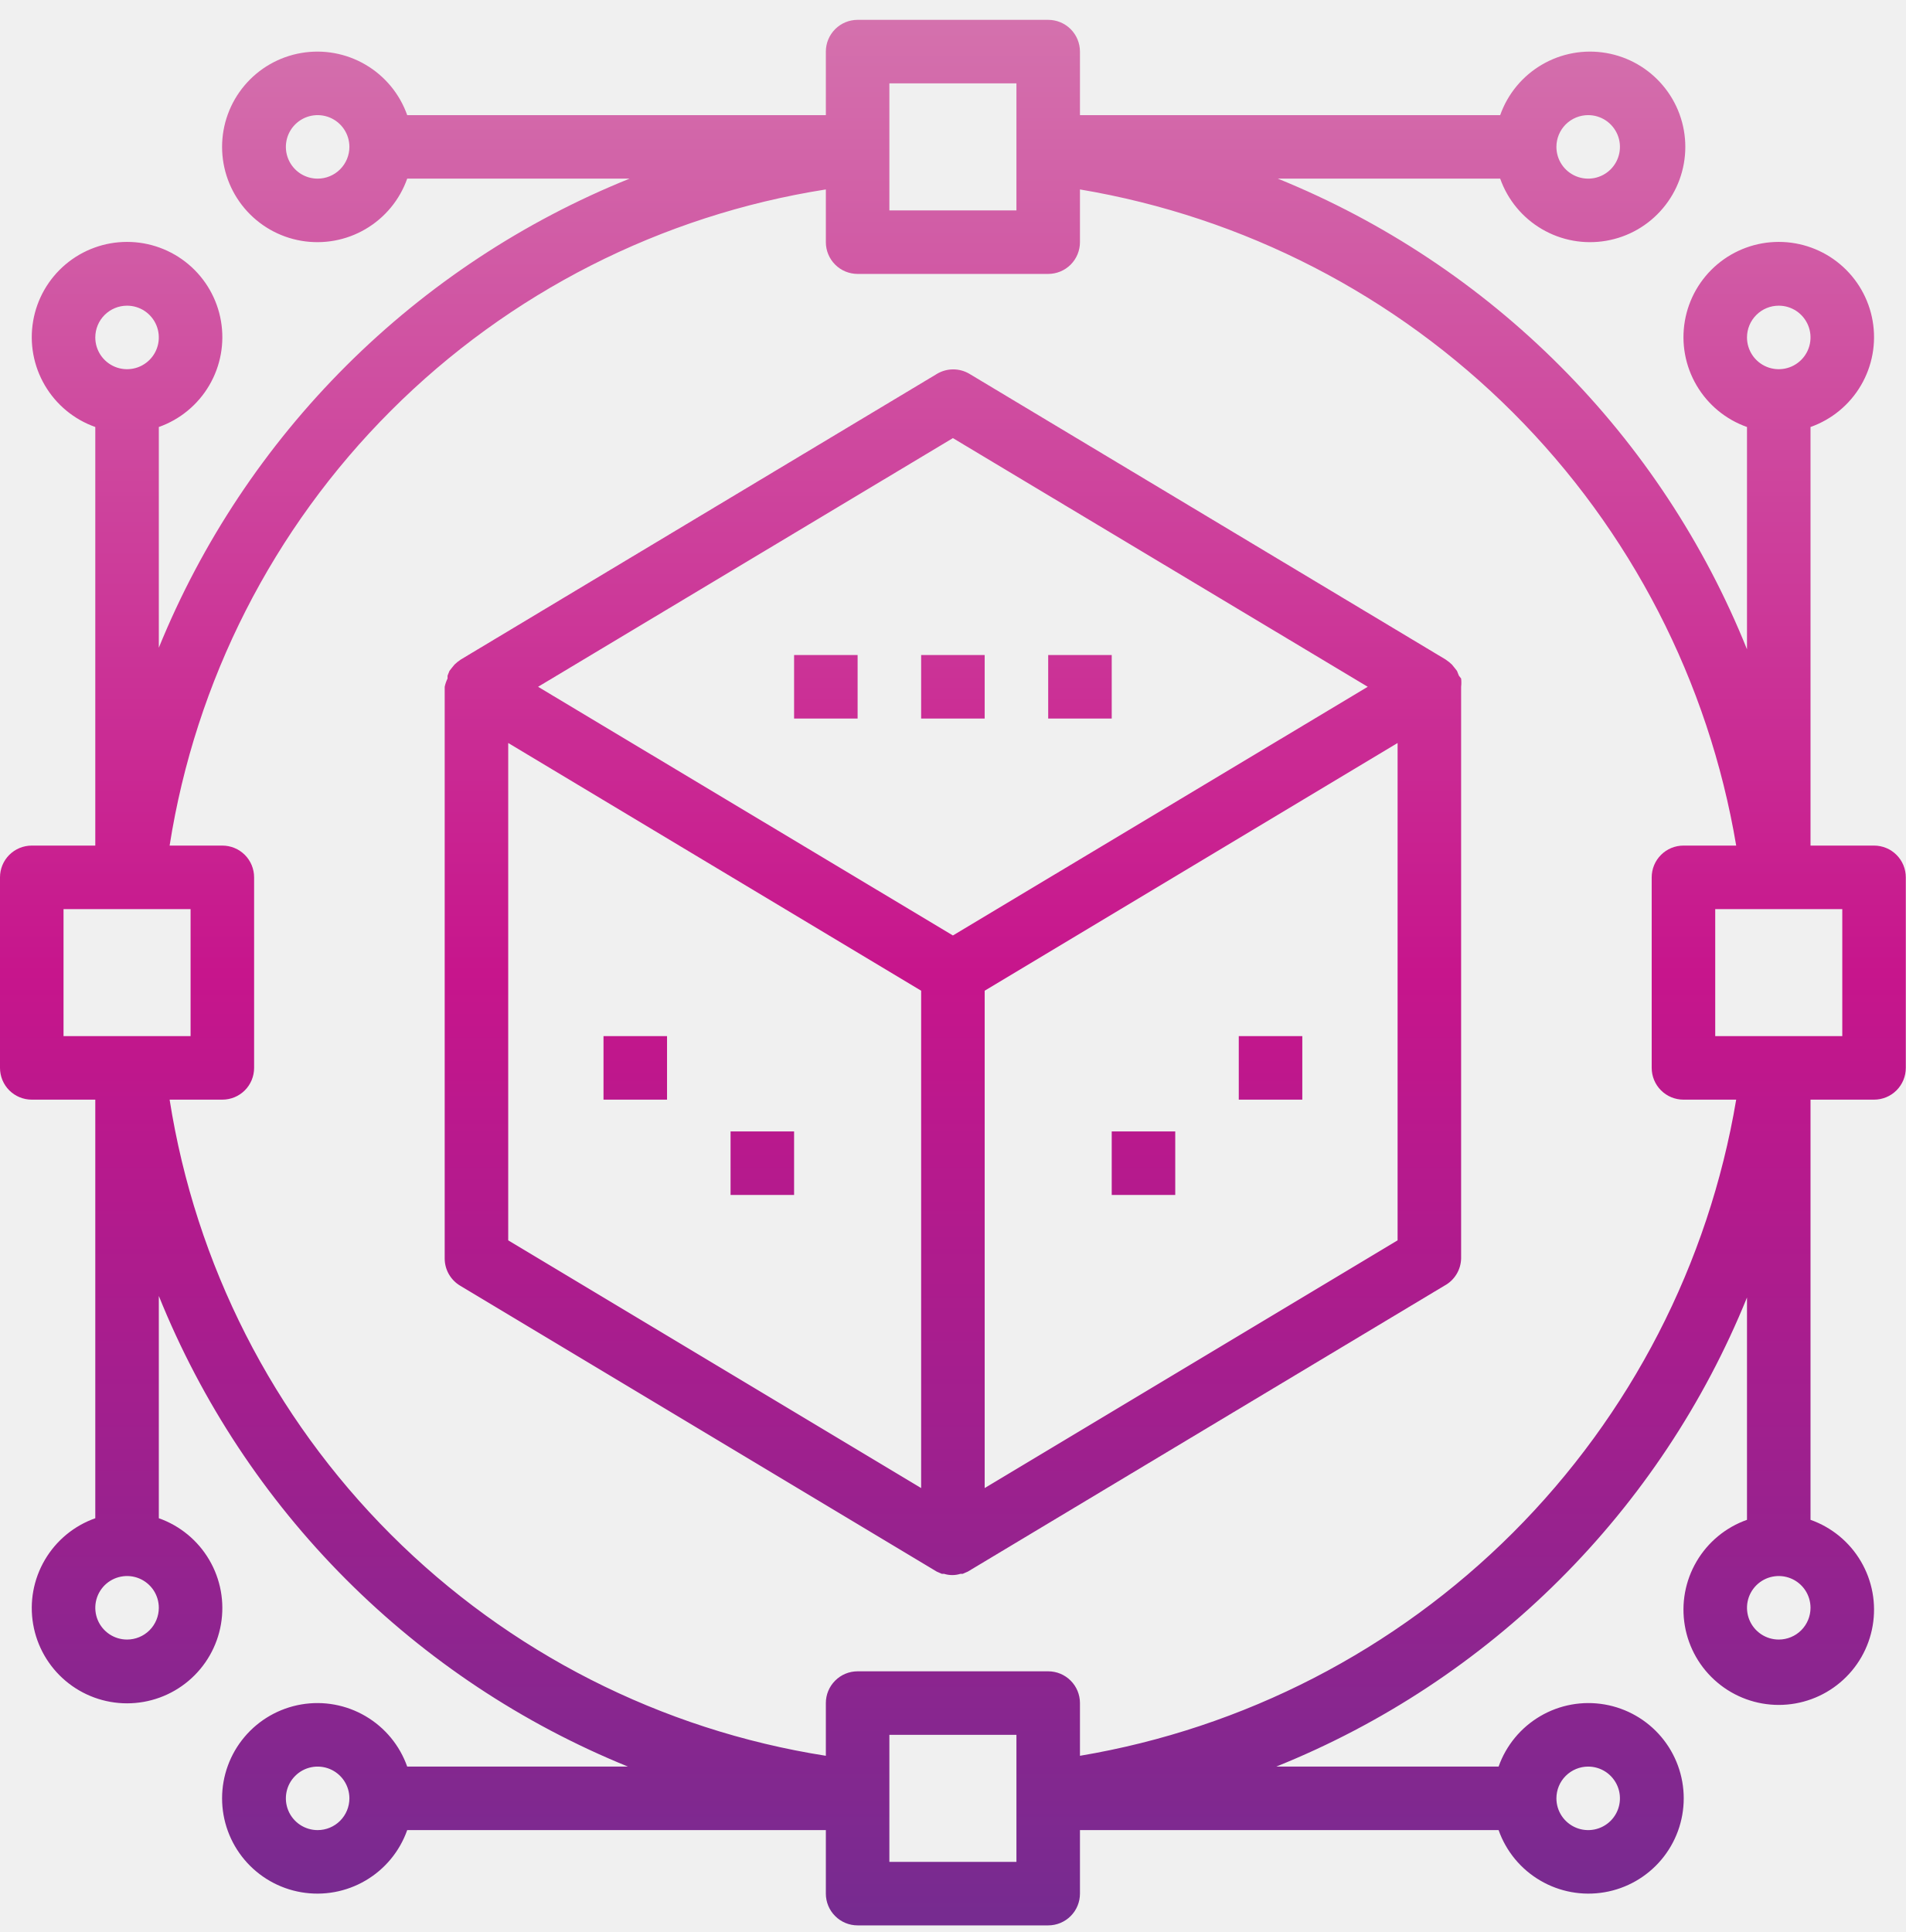
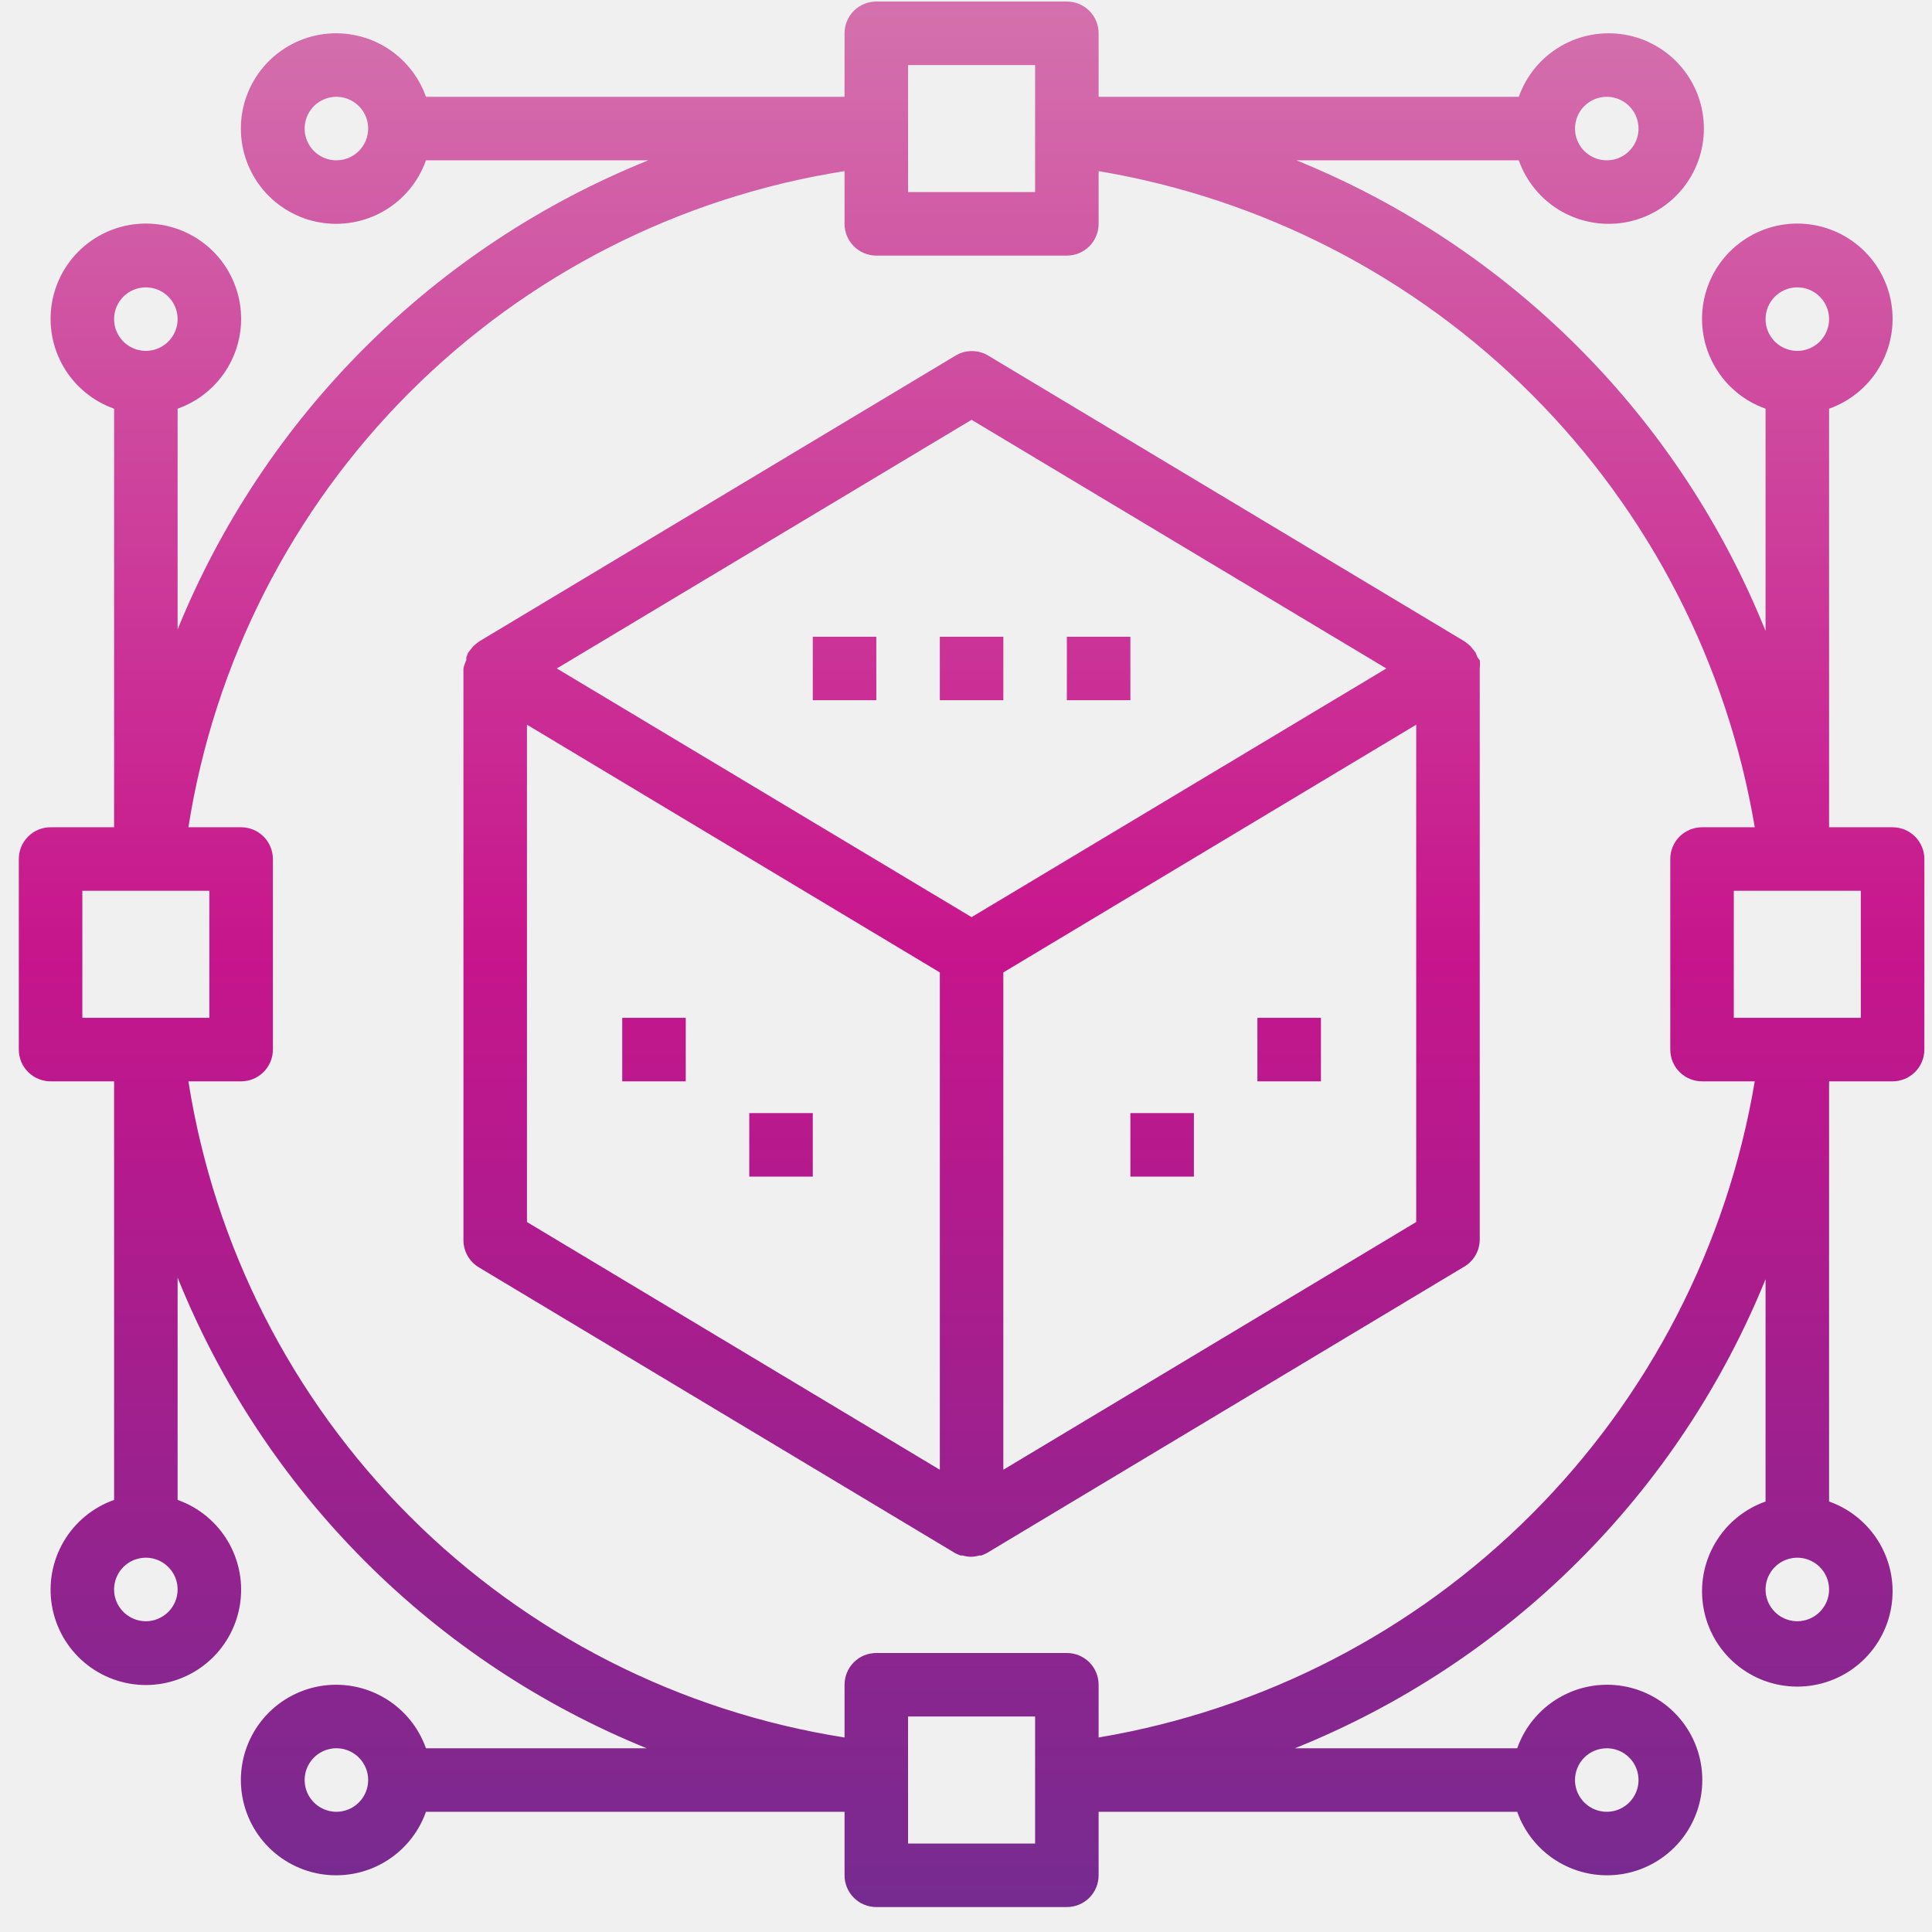
- <svg xmlns="http://www.w3.org/2000/svg" width="72" height="73" viewBox="0 0 72 73" fill="none">
-   <g clip-path="url(#clip0_95_96)">
-     <path d="M55.116 25.53L55.044 25.35L54.96 25.242L54.852 25.11L54.744 25.014L54.612 24.918L36.612 14.118C36.43 14.013 36.223 13.957 36.012 13.957C35.801 13.957 35.594 14.013 35.412 14.118L17.412 24.918L17.28 25.014L17.172 25.11L17.064 25.242L16.98 25.35L16.908 25.53V25.638C16.859 25.737 16.823 25.842 16.8 25.95V47.55C16.8 47.758 16.854 47.963 16.957 48.144C17.061 48.325 17.209 48.476 17.388 48.582L35.388 59.382L35.58 59.466H35.664C35.867 59.53 36.085 59.53 36.288 59.466H36.372L36.564 59.382L54.564 48.582C54.752 48.482 54.91 48.334 55.022 48.152C55.134 47.971 55.195 47.763 55.2 47.55V25.95C55.212 25.846 55.212 25.742 55.2 25.638L55.116 25.53ZM36 16.554L51.672 25.95L36 35.346L20.328 25.95L36 16.554ZM19.2 28.074L34.8 37.434V56.226L19.2 46.866V28.074ZM52.8 46.866L37.2 56.226V37.434L52.8 28.074V46.866ZM70.8 31.95H68.4V16.134C69.201 15.851 69.876 15.294 70.305 14.561C70.735 13.829 70.892 12.968 70.748 12.131C70.605 11.294 70.17 10.535 69.52 9.987C68.871 9.44 68.049 9.14 67.2 9.14C66.351 9.14 65.529 9.44 64.88 9.987C64.23 10.535 63.795 11.294 63.652 12.131C63.508 12.968 63.665 13.829 64.095 14.561C64.525 15.294 65.199 15.851 66 16.134V24.534C64.391 20.532 61.993 16.894 58.947 13.839C55.902 10.783 52.273 8.372 48.276 6.75H56.676C56.959 7.551 57.516 8.225 58.249 8.655C58.981 9.085 59.842 9.242 60.679 9.098C61.516 8.955 62.275 8.52 62.822 7.87C63.37 7.221 63.67 6.399 63.67 5.55C63.67 4.701 63.37 3.879 62.822 3.23C62.275 2.58 61.516 2.145 60.679 2.002C59.842 1.858 58.981 2.015 58.249 2.445C57.516 2.875 56.959 3.549 56.676 4.35H40.8V1.95C40.8 1.632 40.674 1.327 40.449 1.101C40.224 0.876 39.918 0.75 39.6 0.75H32.4C32.082 0.75 31.776 0.876 31.552 1.101C31.326 1.327 31.2 1.632 31.2 1.95V4.35H15.384C15.101 3.549 14.544 2.875 13.811 2.445C13.079 2.015 12.218 1.858 11.381 2.002C10.544 2.145 9.785 2.58 9.237 3.23C8.69 3.879 8.39 4.701 8.39 5.55C8.39 6.399 8.69 7.221 9.237 7.87C9.785 8.52 10.544 8.955 11.381 9.098C12.218 9.242 13.079 9.085 13.811 8.655C14.544 8.225 15.101 7.551 15.384 6.75H23.784C19.784 8.362 16.148 10.762 13.093 13.807C10.038 16.852 7.626 20.479 6 24.474V16.134C6.801 15.851 7.475 15.294 7.905 14.561C8.335 13.829 8.492 12.968 8.348 12.131C8.205 11.294 7.77 10.535 7.12 9.987C6.471 9.44 5.649 9.14 4.8 9.14C3.951 9.14 3.129 9.44 2.48 9.987C1.83 10.535 1.395 11.294 1.252 12.131C1.108 12.968 1.265 13.829 1.695 14.561C2.125 15.294 2.799 15.851 3.6 16.134V31.95H1.2C0.882 31.95 0.577 32.076 0.351 32.301C0.126 32.526 0 32.832 0 33.15L0 40.35C0 40.668 0.126 40.974 0.351 41.199C0.577 41.424 0.882 41.55 1.2 41.55H3.6V57.366C2.799 57.649 2.125 58.206 1.695 58.939C1.265 59.671 1.108 60.532 1.252 61.369C1.395 62.206 1.83 62.965 2.48 63.513C3.129 64.06 3.951 64.36 4.8 64.36C5.649 64.36 6.471 64.06 7.12 63.513C7.77 62.965 8.205 62.206 8.348 61.369C8.492 60.532 8.335 59.671 7.905 58.939C7.475 58.206 6.801 57.649 6 57.366V48.966C7.611 52.967 10.01 56.604 13.055 59.659C16.1 62.714 19.728 65.126 23.724 66.75H15.384C15.101 65.949 14.544 65.275 13.811 64.845C13.079 64.415 12.218 64.258 11.381 64.402C10.544 64.546 9.785 64.98 9.237 65.63C8.69 66.279 8.39 67.101 8.39 67.95C8.39 68.799 8.69 69.621 9.237 70.27C9.785 70.92 10.544 71.355 11.381 71.498C12.218 71.642 13.079 71.485 13.811 71.055C14.544 70.626 15.101 69.951 15.384 69.15H31.2V71.55C31.2 71.868 31.326 72.174 31.552 72.398C31.776 72.624 32.082 72.75 32.4 72.75H39.6C39.918 72.75 40.224 72.624 40.449 72.398C40.674 72.174 40.8 71.868 40.8 71.55V69.15H56.616C56.899 69.951 57.456 70.626 58.189 71.055C58.921 71.485 59.782 71.642 60.619 71.498C61.456 71.355 62.215 70.92 62.763 70.27C63.31 69.621 63.61 68.799 63.61 67.95C63.61 67.101 63.31 66.279 62.763 65.63C62.215 64.98 61.456 64.546 60.619 64.402C59.782 64.258 58.921 64.415 58.189 64.845C57.456 65.275 56.899 65.949 56.616 66.75H48.216C52.218 65.141 55.856 62.743 58.911 59.697C61.967 56.652 64.378 53.023 66 49.026V57.426C65.199 57.709 64.525 58.266 64.095 58.999C63.665 59.731 63.508 60.592 63.652 61.429C63.795 62.266 64.23 63.025 64.88 63.572C65.529 64.12 66.351 64.42 67.2 64.42C68.049 64.42 68.871 64.12 69.52 63.572C70.17 63.025 70.605 62.266 70.748 61.429C70.892 60.592 70.735 59.731 70.305 58.999C69.876 58.266 69.201 57.709 68.4 57.426V41.55H70.8C71.118 41.55 71.424 41.424 71.648 41.199C71.874 40.974 72 40.668 72 40.35V33.15C72 32.832 71.874 32.526 71.648 32.301C71.424 32.076 71.118 31.95 70.8 31.95ZM67.2 11.55C67.437 11.55 67.669 11.62 67.867 11.752C68.064 11.884 68.218 12.072 68.309 12.291C68.4 12.51 68.423 12.751 68.377 12.984C68.331 13.217 68.216 13.431 68.049 13.598C67.881 13.766 67.667 13.881 67.434 13.927C67.201 13.973 66.96 13.95 66.741 13.859C66.522 13.768 66.334 13.614 66.202 13.417C66.07 13.219 66 12.987 66 12.75C66 12.432 66.126 12.127 66.352 11.902C66.576 11.676 66.882 11.55 67.2 11.55ZM60 4.35C60.237 4.35 60.469 4.42 60.667 4.552C60.864 4.684 61.018 4.872 61.109 5.091C61.2 5.31 61.223 5.551 61.177 5.784C61.131 6.017 61.016 6.231 60.849 6.399C60.681 6.566 60.467 6.681 60.234 6.727C60.001 6.773 59.76 6.749 59.541 6.659C59.322 6.568 59.134 6.414 59.002 6.217C58.87 6.019 58.8 5.787 58.8 5.55C58.8 5.232 58.926 4.927 59.151 4.701C59.377 4.476 59.682 4.35 60 4.35ZM33.6 3.15H38.4V7.95H33.6V3.15ZM12 6.75C11.763 6.75 11.531 6.68 11.333 6.548C11.136 6.416 10.982 6.228 10.891 6.009C10.8 5.79 10.777 5.549 10.823 5.316C10.869 5.083 10.984 4.869 11.152 4.701C11.319 4.534 11.533 4.419 11.766 4.373C11.999 4.327 12.24 4.351 12.459 4.441C12.678 4.532 12.866 4.686 12.998 4.883C13.13 5.081 13.2 5.313 13.2 5.55C13.2 5.868 13.074 6.173 12.848 6.399C12.623 6.624 12.318 6.75 12 6.75ZM4.8 11.55C5.037 11.55 5.269 11.62 5.467 11.752C5.664 11.884 5.818 12.072 5.909 12.291C5.999 12.51 6.023 12.751 5.977 12.984C5.931 13.217 5.816 13.431 5.649 13.598C5.481 13.766 5.267 13.881 5.034 13.927C4.801 13.973 4.56 13.95 4.341 13.859C4.122 13.768 3.934 13.614 3.802 13.417C3.67 13.219 3.6 12.987 3.6 12.75C3.6 12.432 3.726 12.127 3.951 11.902C4.177 11.676 4.482 11.55 4.8 11.55ZM2.4 34.35H7.2V39.15H2.4V34.35ZM4.8 61.95C4.563 61.95 4.331 61.88 4.133 61.748C3.936 61.616 3.782 61.428 3.691 61.209C3.601 60.99 3.577 60.749 3.623 60.516C3.669 60.283 3.784 60.069 3.951 59.901C4.119 59.734 4.333 59.619 4.566 59.573C4.799 59.527 5.04 59.55 5.259 59.641C5.478 59.732 5.666 59.886 5.798 60.083C5.93 60.281 6 60.513 6 60.75C6 61.068 5.874 61.373 5.649 61.599C5.423 61.824 5.118 61.95 4.8 61.95ZM12 69.15C11.763 69.15 11.531 69.08 11.333 68.948C11.136 68.816 10.982 68.629 10.891 68.409C10.8 68.19 10.777 67.949 10.823 67.716C10.869 67.483 10.984 67.269 11.152 67.102C11.319 66.934 11.533 66.819 11.766 66.773C11.999 66.727 12.24 66.751 12.459 66.841C12.678 66.932 12.866 67.086 12.998 67.283C13.13 67.481 13.2 67.713 13.2 67.95C13.2 68.268 13.074 68.573 12.848 68.799C12.623 69.024 12.318 69.15 12 69.15ZM38.4 70.35H33.6V65.55H38.4V70.35ZM60 66.75C60.237 66.75 60.469 66.82 60.667 66.952C60.864 67.084 61.018 67.272 61.109 67.491C61.2 67.71 61.223 67.951 61.177 68.184C61.131 68.417 61.016 68.631 60.849 68.799C60.681 68.966 60.467 69.081 60.234 69.127C60.001 69.173 59.76 69.15 59.541 69.059C59.322 68.968 59.134 68.814 59.002 68.617C58.87 68.419 58.8 68.187 58.8 67.95C58.8 67.632 58.926 67.326 59.151 67.102C59.377 66.876 59.682 66.75 60 66.75ZM40.8 66.342V64.35C40.8 64.032 40.674 63.727 40.449 63.502C40.224 63.276 39.918 63.15 39.6 63.15H32.4C32.082 63.15 31.776 63.276 31.552 63.502C31.326 63.727 31.2 64.032 31.2 64.35V66.342C24.976 65.364 19.223 62.438 14.768 57.983C10.312 53.528 7.386 47.774 6.408 41.55H8.4C8.718 41.55 9.023 41.424 9.249 41.199C9.474 40.974 9.6 40.668 9.6 40.35V33.15C9.6 32.832 9.474 32.526 9.249 32.301C9.023 32.076 8.718 31.95 8.4 31.95H6.408C7.386 25.726 10.312 19.973 14.768 15.518C19.223 11.062 24.976 8.136 31.2 7.158V9.15C31.2 9.468 31.326 9.773 31.552 9.999C31.776 10.224 32.082 10.35 32.4 10.35H39.6C39.918 10.35 40.224 10.224 40.449 9.999C40.674 9.773 40.8 9.468 40.8 9.15V7.158C46.997 8.199 52.716 11.147 57.16 15.59C61.603 20.034 64.551 25.753 65.592 31.95H63.6C63.282 31.95 62.977 32.076 62.752 32.301C62.526 32.526 62.4 32.832 62.4 33.15V40.35C62.4 40.668 62.526 40.974 62.752 41.199C62.977 41.424 63.282 41.55 63.6 41.55H65.592C64.551 47.747 61.603 53.466 57.16 57.91C52.716 62.353 46.997 65.301 40.8 66.342ZM67.2 61.95C66.963 61.95 66.731 61.88 66.533 61.748C66.336 61.616 66.182 61.428 66.091 61.209C66.001 60.99 65.977 60.749 66.023 60.516C66.069 60.283 66.184 60.069 66.352 59.901C66.519 59.734 66.733 59.619 66.966 59.573C67.199 59.527 67.44 59.55 67.659 59.641C67.879 59.732 68.066 59.886 68.198 60.083C68.33 60.281 68.4 60.513 68.4 60.75C68.4 61.068 68.274 61.373 68.049 61.599C67.823 61.824 67.518 61.95 67.2 61.95ZM69.6 39.15H64.8V34.35H69.6V39.15ZM22.8 39.15H25.2V41.55H22.8V39.15ZM49.2 41.55H46.8V39.15H49.2V41.55ZM27.6 42.75H30V45.15H27.6V42.75ZM44.4 45.15H42V42.75H44.4V45.15ZM37.2 27.15H34.8V24.75H37.2V27.15ZM30 27.15V24.75H32.4V27.15H30ZM42 27.15H39.6V24.75H42V27.15Z" fill="url(#paint0_linear_95_96)" />
-   </g>
+ <svg xmlns="http://www.w3.org/2000/svg" width="73" height="73" viewBox="0 0 73 73" fill="none">
+   <path d="M55.827 24.838L55.755 24.658L55.671 24.55L55.563 24.418L55.455 24.322L55.323 24.226L37.323 13.426C37.141 13.32 36.934 13.265 36.723 13.265C36.512 13.265 36.305 13.32 36.123 13.426L18.123 24.226L17.991 24.322L17.883 24.418L17.775 24.55L17.691 24.658L17.619 24.838V24.946C17.57 25.045 17.534 25.149 17.511 25.258V46.858C17.511 47.066 17.565 47.27 17.668 47.452C17.771 47.632 17.92 47.783 18.099 47.89L36.099 58.69L36.291 58.774H36.375C36.578 58.837 36.796 58.837 36.999 58.774H37.083L37.275 58.69L55.275 47.89C55.463 47.789 55.621 47.641 55.733 47.46C55.845 47.279 55.906 47.071 55.911 46.858V25.258C55.923 25.154 55.923 25.049 55.911 24.946L55.827 24.838ZM36.711 15.862L52.383 25.258L36.711 34.654L21.039 25.258L36.711 15.862ZM19.911 27.382L35.511 36.742V55.534L19.911 46.174V27.382ZM53.511 46.174L37.911 55.534V36.742L53.511 27.382V46.174ZM71.511 31.258H69.111V15.442C69.912 15.159 70.586 14.601 71.016 13.869C71.446 13.136 71.603 12.276 71.459 11.439C71.316 10.602 70.881 9.842 70.231 9.295C69.582 8.748 68.76 8.447 67.911 8.447C67.062 8.447 66.24 8.748 65.591 9.295C64.941 9.842 64.506 10.602 64.363 11.439C64.219 12.276 64.376 13.136 64.806 13.869C65.236 14.601 65.91 15.159 66.711 15.442V23.842C65.102 19.839 62.703 16.202 59.658 13.146C56.613 10.091 52.984 7.68 48.987 6.058H57.387C57.67 6.858 58.227 7.533 58.959 7.963C59.692 8.392 60.553 8.549 61.39 8.406C62.227 8.262 62.986 7.827 63.533 7.178C64.081 6.529 64.381 5.707 64.381 4.858C64.381 4.008 64.081 3.187 63.533 2.537C62.986 1.888 62.227 1.453 61.39 1.309C60.553 1.166 59.692 1.323 58.959 1.752C58.227 2.182 57.67 2.857 57.387 3.658H41.511V1.258C41.511 0.939 41.385 0.634 41.16 0.409C40.934 0.184 40.629 0.058 40.311 0.058L33.111 0.058C32.793 0.058 32.487 0.184 32.262 0.409C32.037 0.634 31.911 0.939 31.911 1.258V3.658H16.095C15.812 2.857 15.255 2.182 14.522 1.752C13.79 1.323 12.929 1.166 12.092 1.309C11.255 1.453 10.496 1.888 9.948 2.537C9.401 3.187 9.101 4.008 9.101 4.858C9.101 5.707 9.401 6.529 9.948 7.178C10.496 7.827 11.255 8.262 12.092 8.406C12.929 8.549 13.79 8.392 14.522 7.963C15.255 7.533 15.812 6.858 16.095 6.058H24.495C20.495 7.67 16.859 10.07 13.804 13.115C10.749 16.159 8.337 19.787 6.711 23.782V15.442C7.512 15.159 8.186 14.601 8.616 13.869C9.046 13.136 9.203 12.276 9.059 11.439C8.915 10.602 8.481 9.842 7.831 9.295C7.182 8.748 6.36 8.447 5.511 8.447C4.662 8.447 3.84 8.748 3.191 9.295C2.541 9.842 2.106 10.602 1.963 11.439C1.819 12.276 1.976 13.136 2.406 13.869C2.835 14.601 3.51 15.159 4.311 15.442V31.258H1.911C1.593 31.258 1.287 31.384 1.062 31.609C0.837 31.834 0.711 32.139 0.711 32.458L0.711 39.658C0.711 39.976 0.837 40.281 1.062 40.506C1.287 40.731 1.593 40.858 1.911 40.858H4.311V56.674C3.51 56.957 2.835 57.514 2.406 58.246C1.976 58.979 1.819 59.84 1.963 60.676C2.106 61.514 2.541 62.273 3.191 62.82C3.84 63.367 4.662 63.668 5.511 63.668C6.36 63.668 7.182 63.367 7.831 62.82C8.481 62.273 8.915 61.514 9.059 60.676C9.203 59.84 9.046 58.979 8.616 58.246C8.186 57.514 7.512 56.957 6.711 56.674V48.274C8.322 52.275 10.721 55.912 13.766 58.967C16.811 62.022 20.439 64.433 24.435 66.058H16.095C15.812 65.257 15.255 64.582 14.522 64.153C13.79 63.723 12.929 63.566 12.092 63.709C11.255 63.853 10.496 64.288 9.948 64.937C9.401 65.587 9.101 66.408 9.101 67.258C9.101 68.107 9.401 68.929 9.948 69.578C10.496 70.227 11.255 70.662 12.092 70.806C12.929 70.949 13.79 70.793 14.522 70.363C15.255 69.933 15.812 69.258 16.095 68.458H31.911V70.858C31.911 71.176 32.037 71.481 32.262 71.706C32.487 71.931 32.793 72.058 33.111 72.058H40.311C40.629 72.058 40.934 71.931 41.16 71.706C41.385 71.481 41.511 71.176 41.511 70.858V68.458H57.327C57.61 69.258 58.167 69.933 58.9 70.363C59.632 70.793 60.493 70.949 61.33 70.806C62.167 70.662 62.926 70.227 63.474 69.578C64.021 68.929 64.321 68.107 64.321 67.258C64.321 66.408 64.021 65.587 63.474 64.937C62.926 64.288 62.167 63.853 61.33 63.709C60.493 63.566 59.632 63.723 58.9 64.153C58.167 64.582 57.61 65.257 57.327 66.058H48.927C52.929 64.449 56.567 62.05 59.622 59.005C62.678 55.96 65.088 52.331 66.711 48.334V56.734C65.91 57.017 65.236 57.574 64.806 58.306C64.376 59.039 64.219 59.9 64.363 60.736C64.506 61.574 64.941 62.333 65.591 62.88C66.24 63.428 67.062 63.728 67.911 63.728C68.76 63.728 69.582 63.428 70.231 62.88C70.881 62.333 71.316 61.574 71.459 60.736C71.603 59.9 71.446 59.039 71.016 58.306C70.586 57.574 69.912 57.017 69.111 56.734V40.858H71.511C71.829 40.858 72.134 40.731 72.359 40.506C72.585 40.281 72.711 39.976 72.711 39.658V32.458C72.711 32.139 72.585 31.834 72.359 31.609C72.134 31.384 71.829 31.258 71.511 31.258ZM67.911 10.858C68.148 10.858 68.38 10.928 68.578 11.06C68.775 11.192 68.929 11.379 69.02 11.598C69.11 11.818 69.134 12.059 69.088 12.292C69.042 12.524 68.927 12.738 68.76 12.906C68.592 13.074 68.378 13.188 68.145 13.235C67.912 13.281 67.671 13.257 67.452 13.166C67.233 13.075 67.045 12.922 66.913 12.724C66.781 12.527 66.711 12.295 66.711 12.058C66.711 11.739 66.837 11.434 67.062 11.209C67.287 10.984 67.593 10.858 67.911 10.858ZM60.711 3.658C60.948 3.658 61.18 3.728 61.378 3.86C61.575 3.992 61.729 4.179 61.82 4.398C61.91 4.618 61.934 4.859 61.888 5.092C61.842 5.324 61.727 5.538 61.559 5.706C61.392 5.874 61.178 5.988 60.945 6.035C60.712 6.081 60.471 6.057 60.252 5.966C60.032 5.875 59.845 5.722 59.713 5.524C59.581 5.327 59.511 5.095 59.511 4.858C59.511 4.539 59.637 4.234 59.862 4.009C60.087 3.784 60.393 3.658 60.711 3.658ZM34.311 2.458H39.111V7.258H34.311V2.458ZM12.711 6.058C12.474 6.058 12.242 5.987 12.044 5.855C11.847 5.724 11.693 5.536 11.602 5.317C11.511 5.098 11.488 4.856 11.534 4.624C11.58 4.391 11.695 4.177 11.862 4.009C12.03 3.841 12.244 3.727 12.477 3.681C12.71 3.634 12.951 3.658 13.17 3.749C13.389 3.84 13.577 3.994 13.709 4.191C13.841 4.388 13.911 4.62 13.911 4.858C13.911 5.176 13.784 5.481 13.559 5.706C13.334 5.931 13.029 6.058 12.711 6.058ZM5.511 10.858C5.748 10.858 5.98 10.928 6.178 11.06C6.375 11.192 6.529 11.379 6.62 11.598C6.71 11.818 6.734 12.059 6.688 12.292C6.642 12.524 6.527 12.738 6.359 12.906C6.192 13.074 5.978 13.188 5.745 13.235C5.512 13.281 5.271 13.257 5.052 13.166C4.832 13.075 4.645 12.922 4.513 12.724C4.381 12.527 4.311 12.295 4.311 12.058C4.311 11.739 4.437 11.434 4.662 11.209C4.887 10.984 5.193 10.858 5.511 10.858ZM3.111 33.658H7.911V38.458H3.111V33.658ZM5.511 61.258C5.274 61.258 5.042 61.187 4.844 61.055C4.647 60.923 4.493 60.736 4.402 60.517C4.311 60.298 4.288 60.056 4.334 59.824C4.38 59.591 4.495 59.377 4.662 59.209C4.83 59.041 5.044 58.927 5.277 58.881C5.51 58.834 5.751 58.858 5.97 58.949C6.189 59.04 6.377 59.194 6.509 59.391C6.641 59.588 6.711 59.82 6.711 60.058C6.711 60.376 6.585 60.681 6.359 60.906C6.134 61.131 5.829 61.258 5.511 61.258ZM12.711 68.458C12.474 68.458 12.242 68.387 12.044 68.255C11.847 68.124 11.693 67.936 11.602 67.717C11.511 67.498 11.488 67.256 11.534 67.023C11.58 66.791 11.695 66.577 11.862 66.409C12.03 66.241 12.244 66.127 12.477 66.081C12.71 66.034 12.951 66.058 13.17 66.149C13.389 66.24 13.577 66.394 13.709 66.591C13.841 66.788 13.911 67.02 13.911 67.258C13.911 67.576 13.784 67.881 13.559 68.106C13.334 68.331 13.029 68.458 12.711 68.458ZM39.111 69.658H34.311V64.858H39.111V69.658ZM60.711 66.058C60.948 66.058 61.18 66.128 61.378 66.26C61.575 66.392 61.729 66.579 61.82 66.798C61.91 67.018 61.934 67.259 61.888 67.492C61.842 67.725 61.727 67.938 61.559 68.106C61.392 68.274 61.178 68.388 60.945 68.435C60.712 68.481 60.471 68.457 60.252 68.366C60.032 68.275 59.845 68.122 59.713 67.924C59.581 67.727 59.511 67.495 59.511 67.258C59.511 66.939 59.637 66.634 59.862 66.409C60.087 66.184 60.393 66.058 60.711 66.058ZM41.511 65.65V63.658C41.511 63.339 41.385 63.034 41.16 62.809C40.934 62.584 40.629 62.458 40.311 62.458H33.111C32.793 62.458 32.487 62.584 32.262 62.809C32.037 63.034 31.911 63.339 31.911 63.658V65.65C25.687 64.672 19.933 61.745 15.478 57.29C11.023 52.835 8.097 47.082 7.119 40.858H9.111C9.429 40.858 9.734 40.731 9.959 40.506C10.184 40.281 10.311 39.976 10.311 39.658V32.458C10.311 32.139 10.184 31.834 9.959 31.609C9.734 31.384 9.429 31.258 9.111 31.258H7.119C8.097 25.034 11.023 19.28 15.478 14.825C19.933 10.37 25.687 7.443 31.911 6.466V8.458C31.911 8.776 32.037 9.081 32.262 9.306C32.487 9.531 32.793 9.658 33.111 9.658H40.311C40.629 9.658 40.934 9.531 41.16 9.306C41.385 9.081 41.511 8.776 41.511 8.458V6.466C47.708 7.507 53.427 10.454 57.87 14.898C62.314 19.342 65.262 25.06 66.303 31.258H64.311C63.993 31.258 63.688 31.384 63.462 31.609C63.237 31.834 63.111 32.139 63.111 32.458V39.658C63.111 39.976 63.237 40.281 63.462 40.506C63.688 40.731 63.993 40.858 64.311 40.858H66.303C65.262 47.055 62.314 52.774 57.87 57.217C53.427 61.661 47.708 64.608 41.511 65.65ZM67.911 61.258C67.674 61.258 67.442 61.187 67.244 61.055C67.047 60.923 66.893 60.736 66.802 60.517C66.712 60.298 66.688 60.056 66.734 59.824C66.78 59.591 66.895 59.377 67.062 59.209C67.23 59.041 67.444 58.927 67.677 58.881C67.91 58.834 68.151 58.858 68.37 58.949C68.589 59.04 68.777 59.194 68.909 59.391C69.041 59.588 69.111 59.82 69.111 60.058C69.111 60.376 68.984 60.681 68.76 60.906C68.534 61.131 68.229 61.258 67.911 61.258ZM70.311 38.458H65.511V33.658H70.311V38.458ZM23.511 38.458H25.911V40.858H23.511V38.458ZM49.911 40.858H47.511V38.458H49.911V40.858ZM28.311 42.058H30.711V44.458H28.311V42.058ZM45.111 44.458H42.711V42.058H45.111V44.458ZM37.911 26.458H35.511V24.058H37.911V26.458ZM30.711 26.458V24.058H33.111V26.458H30.711ZM42.711 26.458H40.311V24.058H42.711V26.458Z" fill="url(#paint0_linear_30_2180)" />
  <defs>
-     <linearGradient id="paint0_linear_95_96" x1="36" y1="0.75" x2="36" y2="72.75" gradientUnits="userSpaceOnUse">
+     <linearGradient id="paint0_linear_30_2180" x1="36.711" y1="0.058" x2="36.711" y2="72.058" gradientUnits="userSpaceOnUse">
      <stop stop-color="#D471AD" />
      <stop offset="0.5" stop-color="#C7158C" />
      <stop offset="1" stop-color="#762B90" />
    </linearGradient>
-     <clipPath id="clip0_95_96">
-       <rect width="72" height="72" fill="white" transform="translate(0 0.75)" />
-     </clipPath>
  </defs>
</svg>
